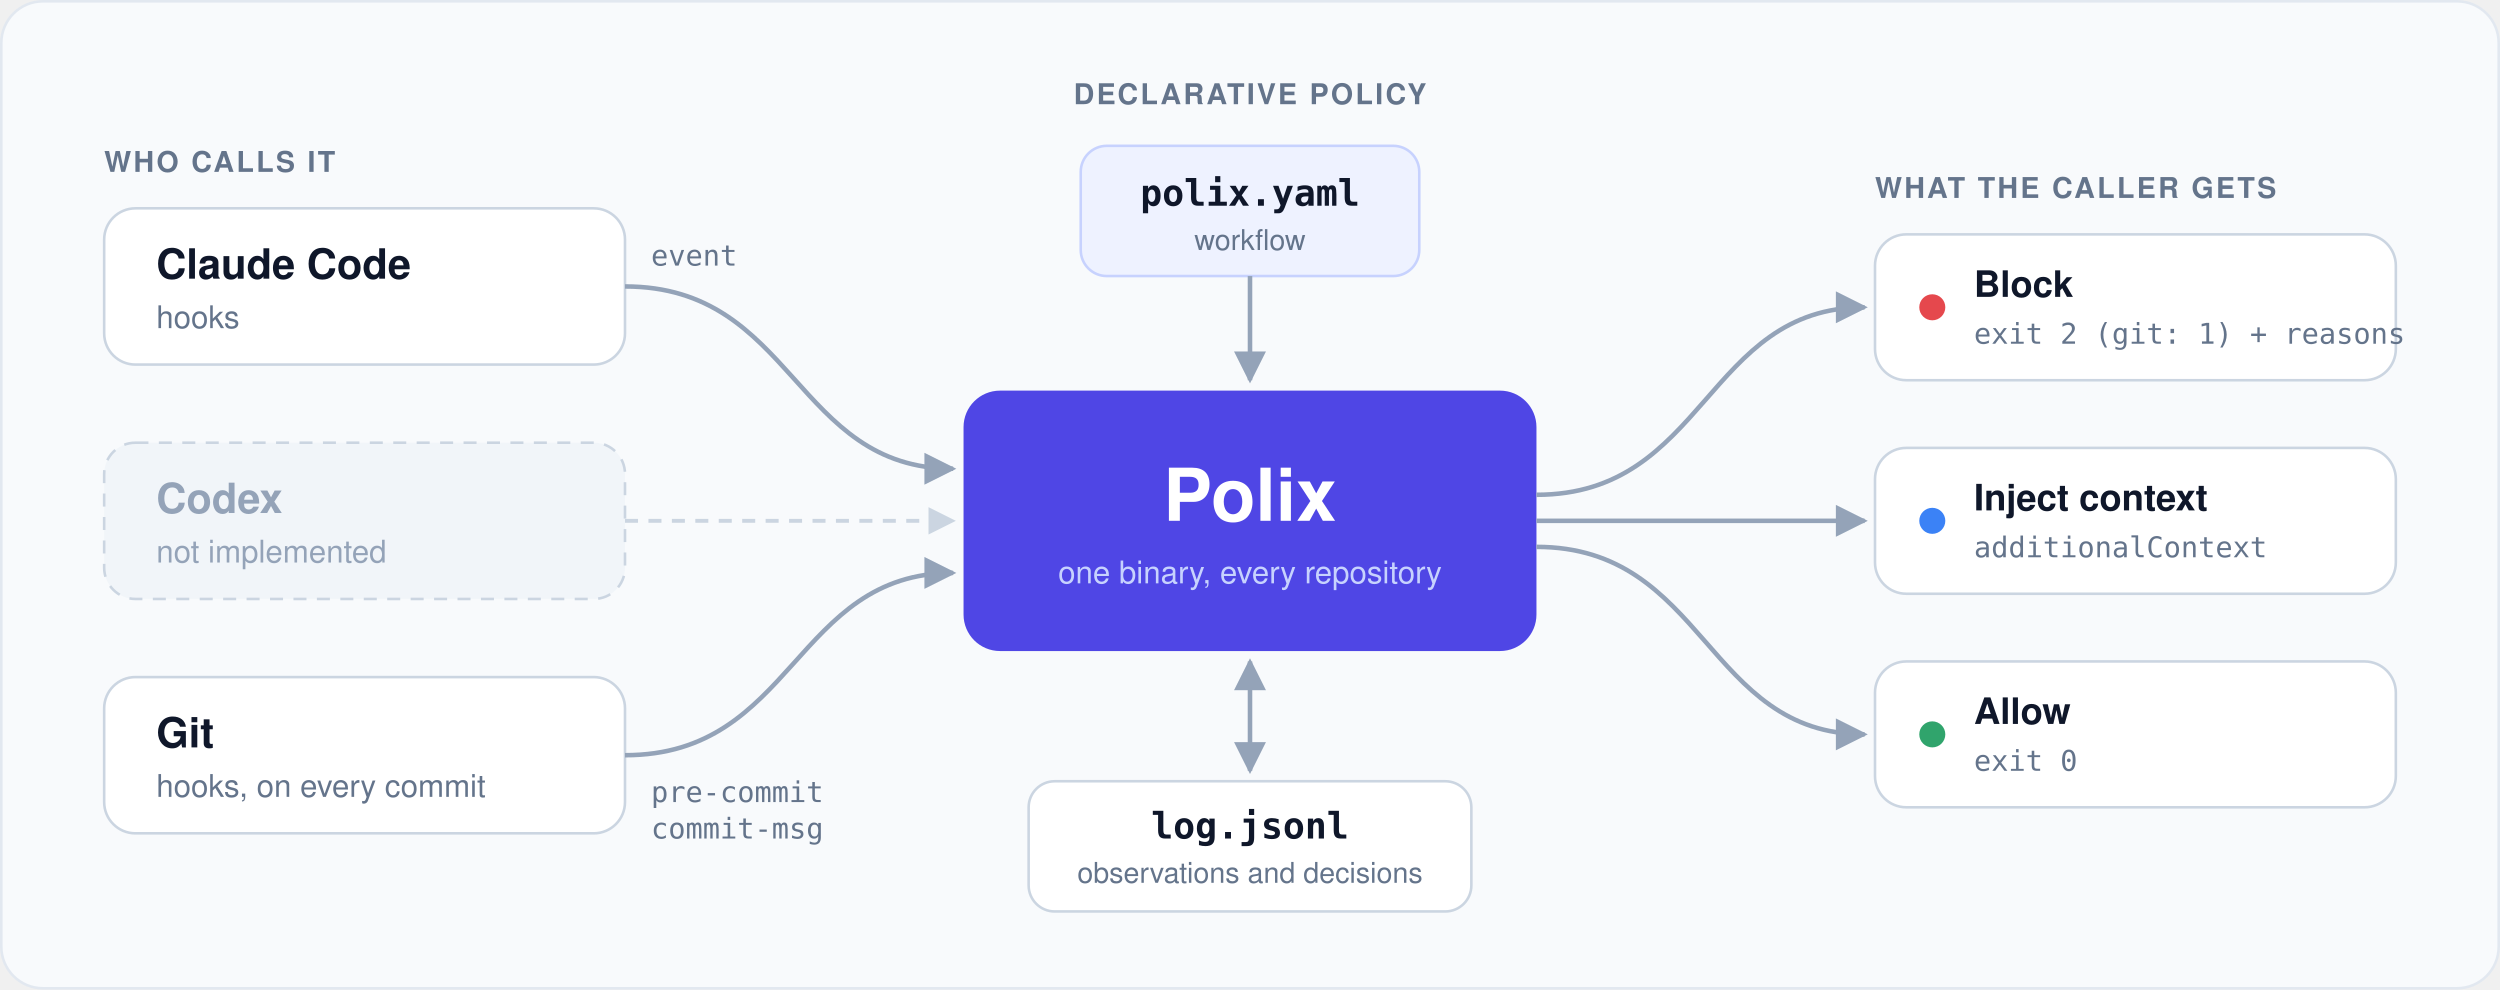
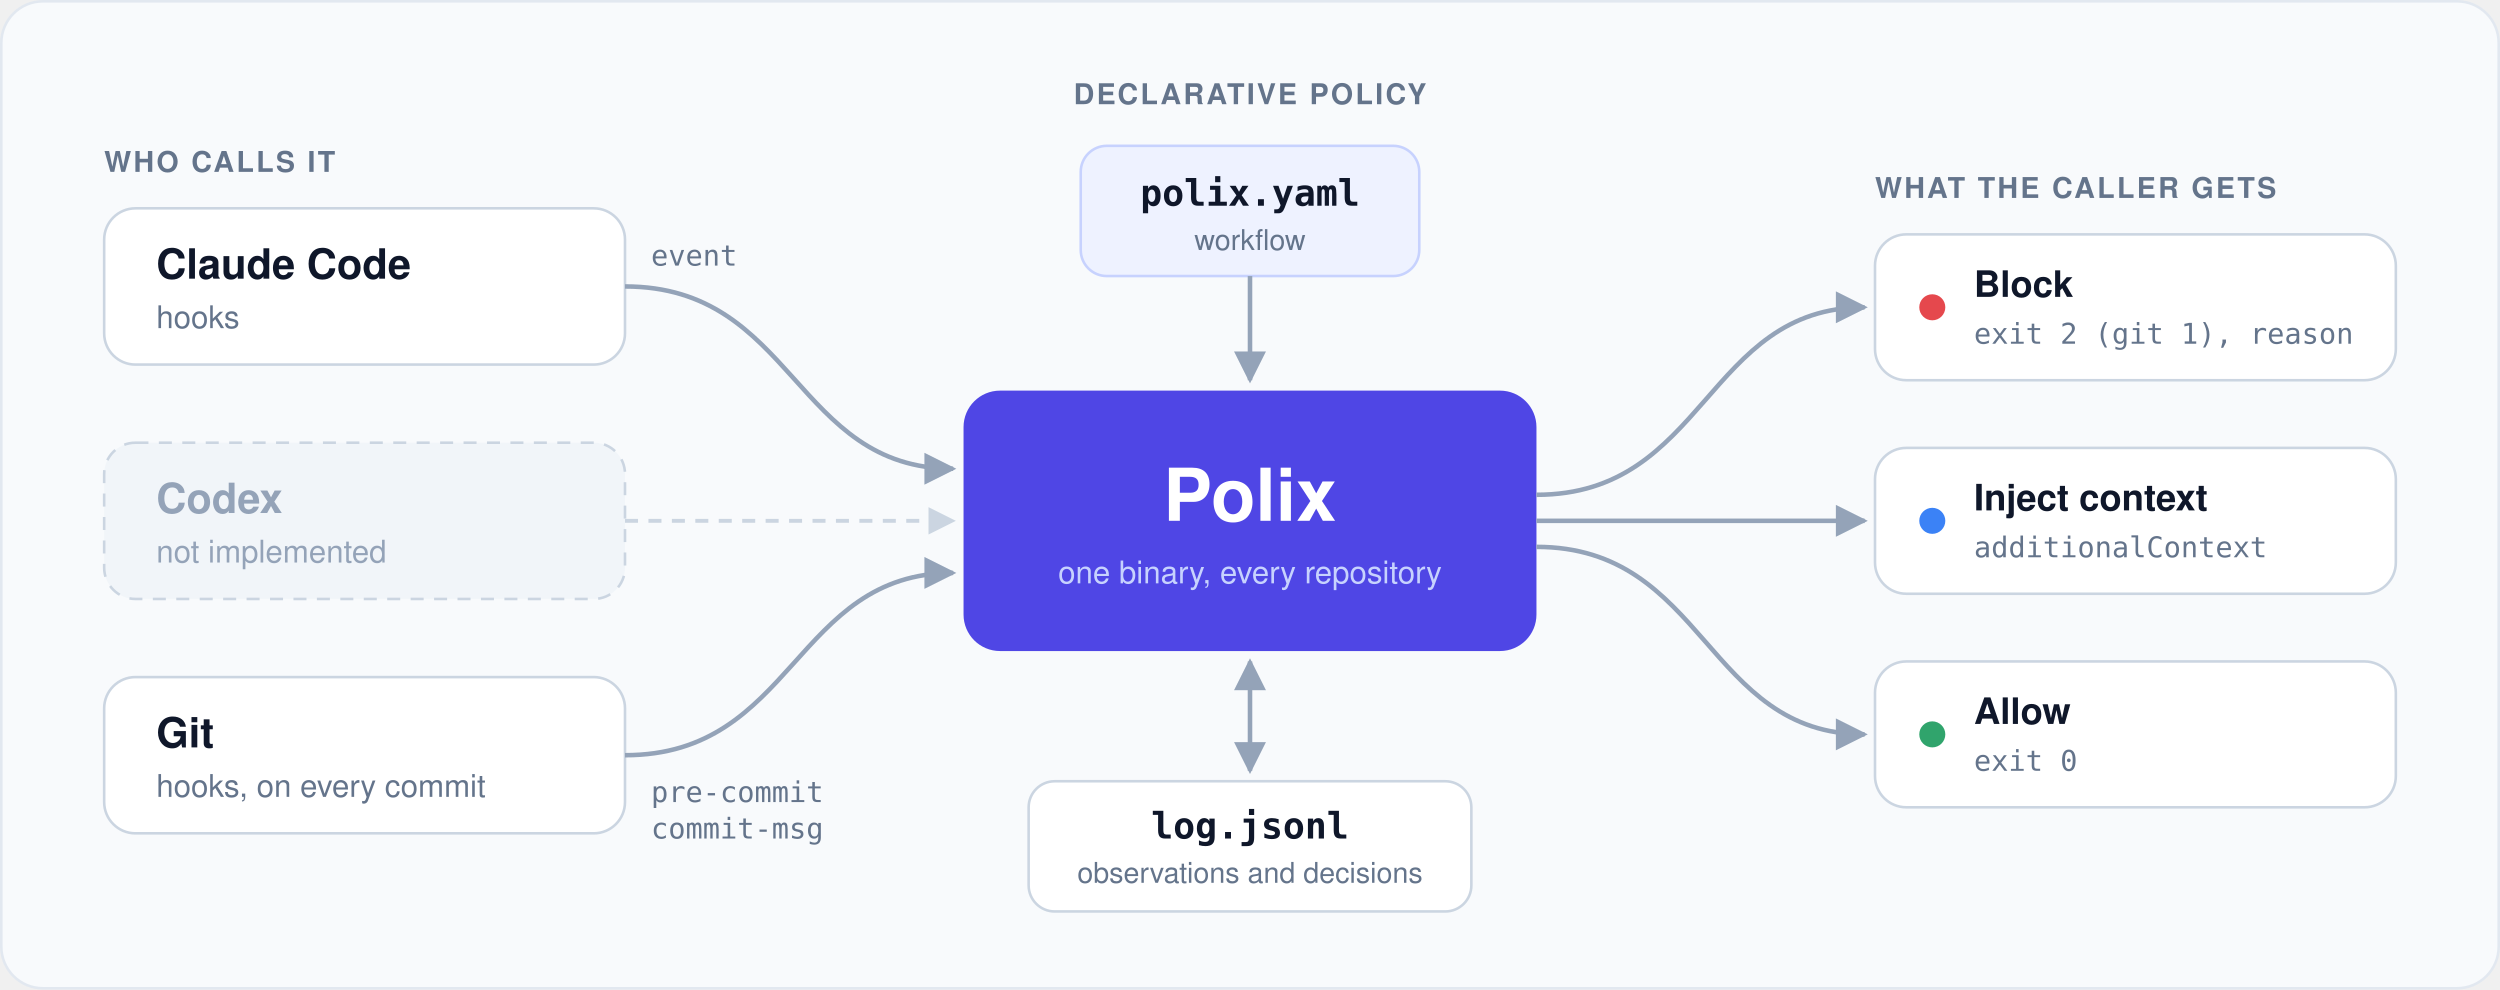
<svg xmlns="http://www.w3.org/2000/svg" viewBox="0 0 960 380" width="960" height="380" role="img" aria-labelledby="title desc">
  <style>
    text { font-family: -apple-system, BlinkMacSystemFont, "Segoe UI", Helvetica, Arial, sans-serif; }
    .mono { font-family: ui-monospace, SFMono-Regular, Menlo, Consolas, monospace; }
    .bg { fill: #f8fafc; stroke: #e2e8f0; }
    .card { fill: #ffffff; stroke: #cbd5e1; }
    .chip { fill: #eef2ff; stroke: #c7d2fe; }
    .core { fill: #4f46e5; }
    .t { fill: #0f172a; }
    .m { fill: #64748b; }
    .on-core { fill: #ffffff; }
    .on-core-m { fill: #c7d2fe; }
    .wire { stroke: #94a3b8; fill: none; stroke-width: 1.75; }
    .head { fill: #94a3b8; }
    .lbl { fill: #64748b; letter-spacing: .08em; }
    .red { fill: #e5484d; } .blue { fill: #3b82f6; } .green { fill: #30a46c; }
    .muted { fill: #f1f5f9; stroke: #cbd5e1; stroke-dasharray: 5 4; }
    .mt { fill: #94a3b8; }
    .wire-muted { stroke: #cbd5e1; fill: none; stroke-width: 1.5; stroke-dasharray: 5 4; }
    .head-muted { fill: #cbd5e1; }
    @media (prefers-color-scheme: dark) {
      .bg { fill: #0d1117; stroke: #30363d; }
      .card { fill: #161b22; stroke: #30363d; }
      .chip { fill: #1e1b4b; stroke: #3730a3; }
      .t { fill: #e6edf3; }
      .m, .lbl { fill: #8b949e; }
      .wire { stroke: #6e7681; }
      .head { fill: #6e7681; }
      .muted { fill: #0d1117; stroke: #30363d; }
      .mt { fill: #6e7681; }
      .wire-muted { stroke: #30363d; }
      .head-muted { fill: #30363d; }
    }
  </style>
  <defs>
    <marker id="arrow" viewBox="0 0 10 10" refX="9" refY="5" markerWidth="7" markerHeight="7" orient="auto-start-reverse">
      <path class="head" d="M0,0 L10,5 L0,10 z" />
    </marker>
    <marker id="arrow-muted" viewBox="0 0 10 10" refX="9" refY="5" markerWidth="7" markerHeight="7" orient="auto-start-reverse">
      <path class="head-muted" d="M0,0 L10,5 L0,10 z" />
    </marker>
  </defs>
  <rect class="bg" x="0.5" y="0.5" width="959" height="379" rx="16" />
  <text class="lbl" x="40" y="66" font-size="11" font-weight="600">WHO CALLS IT</text>
  <rect class="card" x="40" y="80" width="200" height="60" rx="12" />
  <text class="t" x="60" y="107" font-size="16" font-weight="600">Claude Code</text>
  <text class="m" x="60" y="126" font-size="12">hooks</text>
  <rect class="muted" x="40" y="170" width="200" height="60" rx="12" />
  <text class="mt" x="60" y="197" font-size="16" font-weight="600">Codex</text>
  <text class="mt" x="60" y="216" font-size="12">not implemented</text>
  <rect class="card" x="40" y="260" width="200" height="60" rx="12" />
  <text class="t" x="60" y="287" font-size="16" font-weight="600">Git</text>
  <text class="m" x="60" y="306" font-size="12">hooks, on every commit</text>
  <path class="wire" d="M240,110 C305,110 305,180 366,180" marker-end="url(#arrow)" />
  <path class="wire-muted" d="M240,200 L366,200" marker-end="url(#arrow-muted)" />
  <path class="wire" d="M240,290 C305,290 305,220 366,220" marker-end="url(#arrow)" />
  <text class="m mono" x="250" y="102" font-size="11">event</text>
  <text class="m mono" x="250" y="308" font-size="11">pre-commit</text>
  <text class="m mono" x="250" y="322" font-size="11">commit-msg</text>
  <text class="lbl" x="480" y="40" font-size="11" font-weight="600" text-anchor="middle">DECLARATIVE POLICY</text>
  <rect class="chip" x="415" y="56" width="130" height="50" rx="10" />
  <text class="t mono" x="480" y="79" font-size="14" font-weight="600" text-anchor="middle">polix.yaml</text>
  <text class="m" x="480" y="96" font-size="11" text-anchor="middle">workflow</text>
  <path class="wire" d="M480,106 L480,146" marker-end="url(#arrow)" />
  <rect class="core" x="370" y="150" width="220" height="100" rx="14" />
  <text class="on-core" x="480" y="200" font-size="28" font-weight="700" text-anchor="middle">Polix</text>
  <text class="on-core-m" x="480" y="224" font-size="12" text-anchor="middle">one binary, every repository</text>
  <path class="wire" d="M480,254 L480,296" marker-start="url(#arrow)" marker-end="url(#arrow)" />
  <rect class="card" x="395" y="300" width="170" height="50" rx="10" />
  <text class="t mono" x="480" y="322" font-size="14" font-weight="600" text-anchor="middle">log.jsonl</text>
  <text class="m" x="480" y="339" font-size="11" text-anchor="middle">observations and decisions</text>
  <text class="lbl" x="720" y="76" font-size="11" font-weight="600">WHAT THE CALLER GETS</text>
  <path class="wire" d="M590,190 C655,190 655,118 716,118" marker-end="url(#arrow)" />
  <path class="wire" d="M590,200 L716,200" marker-end="url(#arrow)" />
  <path class="wire" d="M590,210 C655,210 655,282 716,282" marker-end="url(#arrow)" />
  <rect class="card" x="720" y="90" width="200" height="56" rx="12" />
  <circle class="red" cx="742" cy="118" r="5" />
  <text class="t" x="758" y="114" font-size="14" font-weight="600">Block</text>
-   <text class="m mono" x="758" y="132" font-size="11">exit 2 (git: 1) + reasons</text>
+   <text class="m mono" x="758" y="132" font-size="11">exit 2 (git 1), reason</text>
  <rect class="card" x="720" y="172" width="200" height="56" rx="12" />
  <circle class="blue" cx="742" cy="200" r="5" />
  <text class="t" x="758" y="196" font-size="14" font-weight="600">Inject context</text>
  <text class="m mono" x="758" y="214" font-size="11">additionalContext</text>
  <rect class="card" x="720" y="254" width="200" height="56" rx="12" />
  <circle class="green" cx="742" cy="282" r="5" />
  <text class="t" x="758" y="278" font-size="14" font-weight="600">Allow</text>
  <text class="m mono" x="758" y="296" font-size="11">exit 0</text>
</svg>
